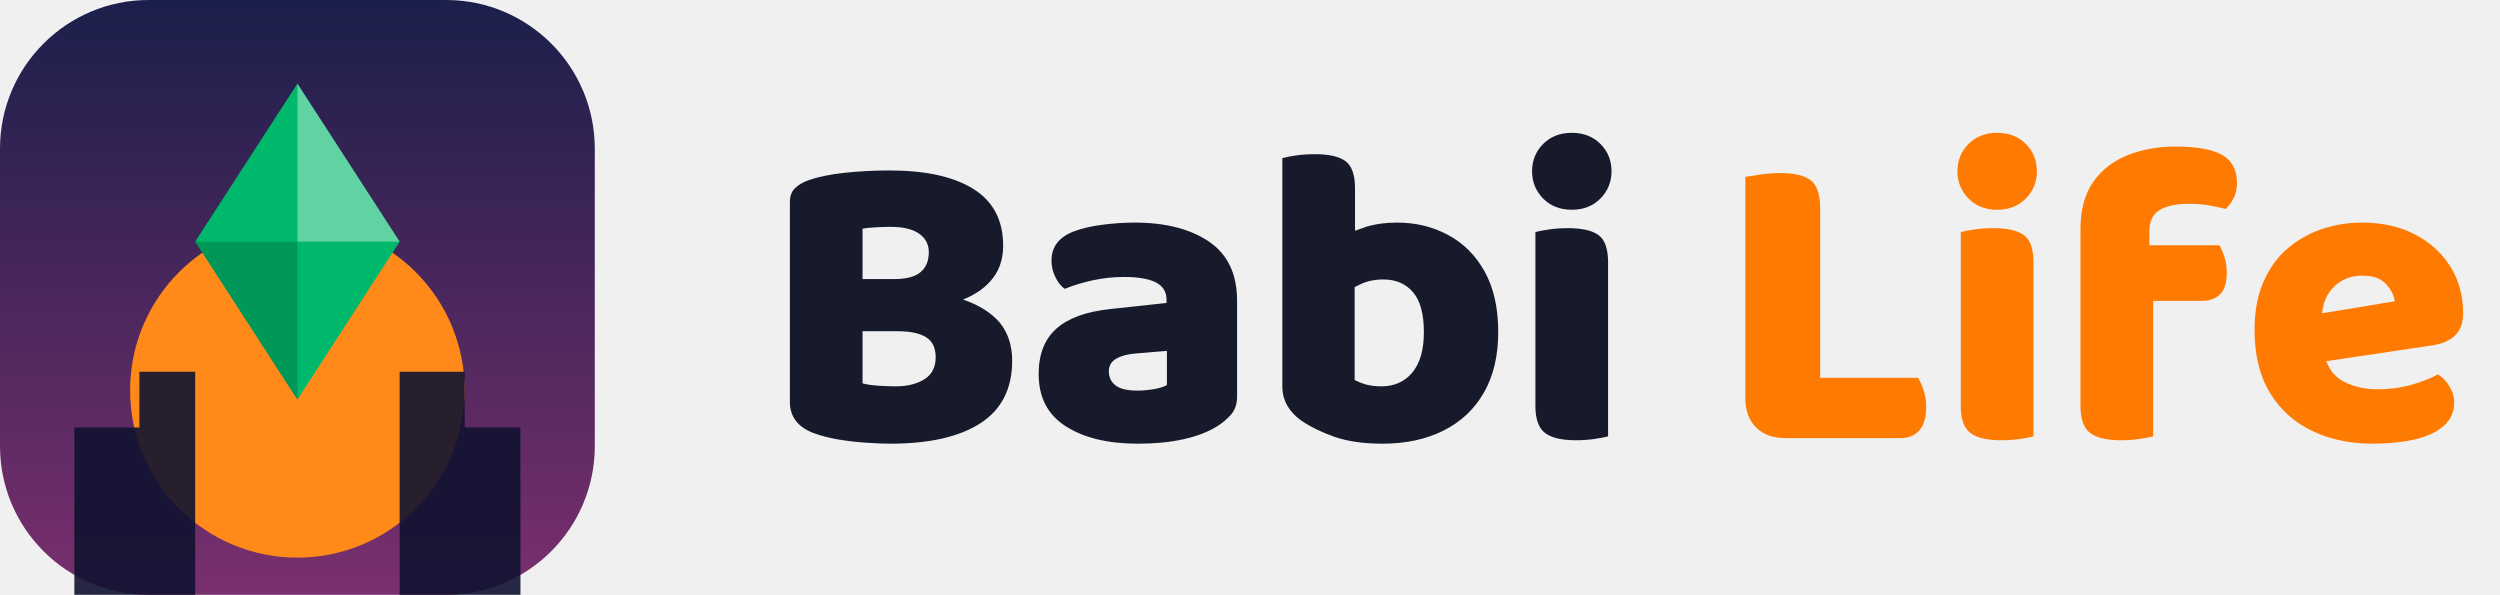
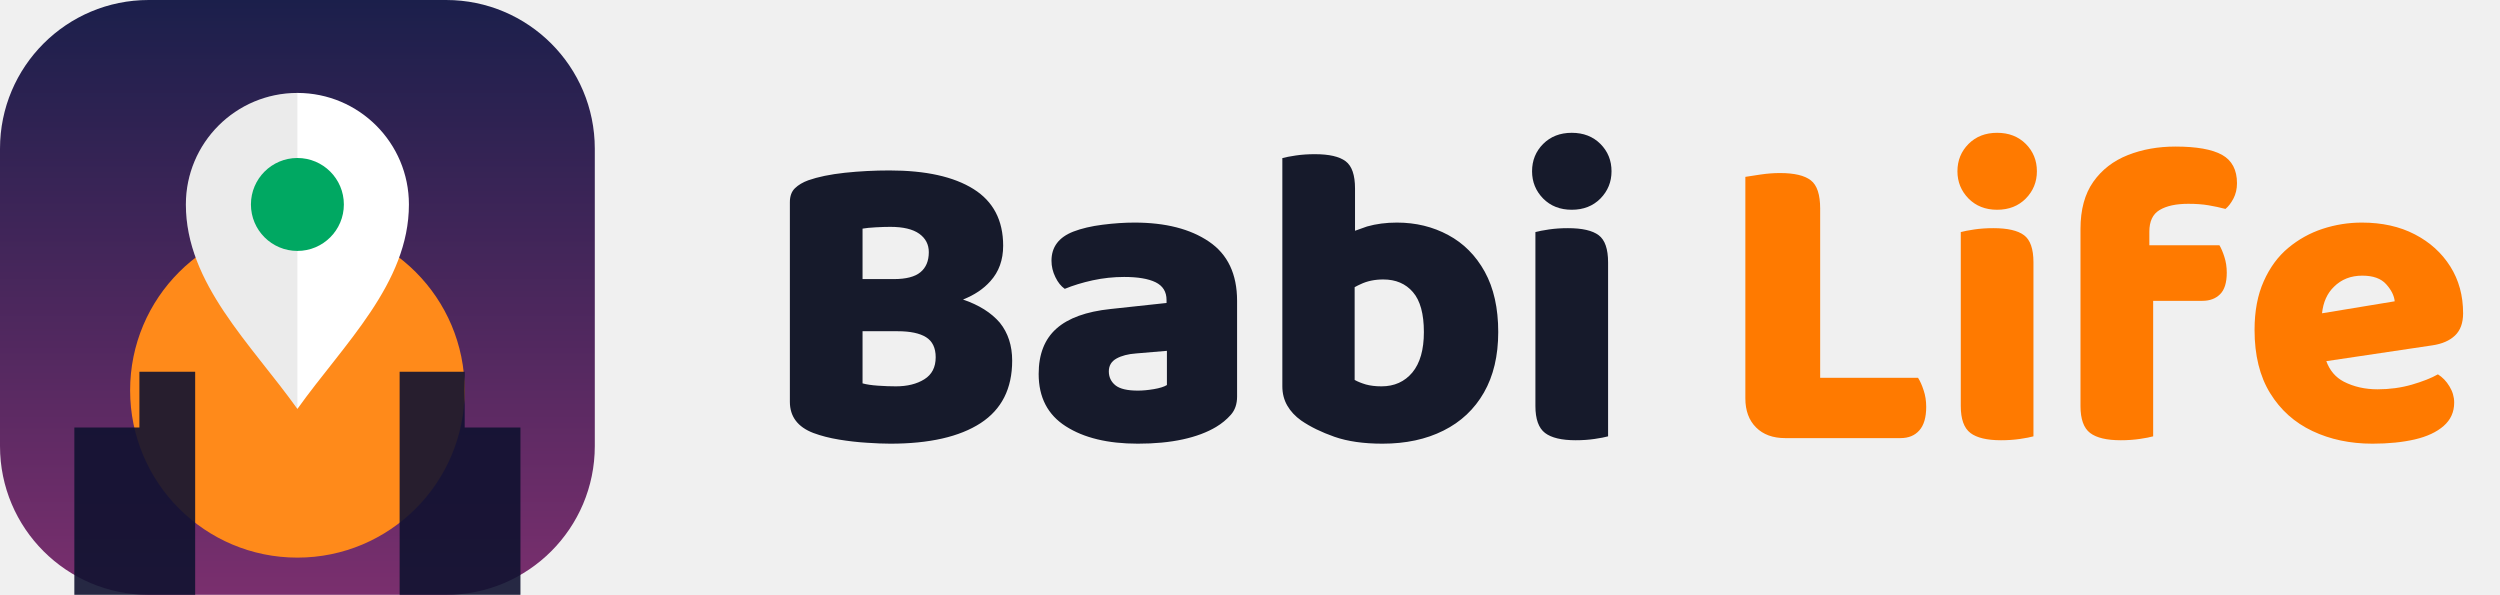
<svg xmlns="http://www.w3.org/2000/svg" viewBox="0 0 269 64">
  <defs>
    <linearGradient id="b" x1="0" y1="0" x2="0" y2="1">
      <stop offset="0" stop-color="#1b1f4b" />
      <stop offset="1" stop-color="#7a2f6e" />
    </linearGradient>
  </defs>
  <rect width="64" height="64" rx="16" fill="url(#b)" />
  <circle cx="32" cy="42" r="18" fill="#ff8a1a" />
  <path d="M8 64V46h7v-6h6v24M43 64V40h7v6h6v18" fill="#0f1230" opacity="0.9" />
-   <path d="M32 9 43 26 32 43 21 26Z" fill="#00b86b" />
-   <path d="M32 9 43 26H32Z" fill="#fff" opacity="0.38" />
-   <path d="M21 26h11v17Z" fill="#000" opacity="0.18" />
+   <path d="M32 44C27 37 20 30.5 20 22a12 12 0 0 1 24 0c0 8.5-7 15-12 22Z" fill="#fff" />
+   <path d="M32 44C27 37 20 30.5 20 22A12 12 0 0 1 32 10Z" fill="#000" opacity="0.08" />
+   <circle cx="32" cy="22" r="5" fill="#00a862" />
  <path d="M103.62 32.23L103.62 32.23Q106.20 33.11 107.58 34.72L107.58 34.72Q108.91 36.37 108.91 38.81L108.91 38.81Q108.91 43.32 105.51 45.53Q102.10 47.74 95.80 47.74L95.80 47.74Q94.74 47.74 93.27 47.64Q91.80 47.55 90.28 47.30Q88.76 47.05 87.52 46.59L87.52 46.59Q84.99 45.62 84.99 43.23L84.99 43.23L84.99 21.75Q84.99 20.78 85.54 20.25Q86.09 19.72 86.97 19.40L86.97 19.40Q88.53 18.85 90.90 18.59Q93.27 18.34 95.71 18.34L95.71 18.34Q101.55 18.34 104.75 20.34Q107.94 22.34 107.94 26.44L107.94 26.44Q107.94 28.74 106.56 30.26L106.56 30.26Q105.46 31.50 103.62 32.23ZM96.58 35.64L96.58 35.64L92.81 35.64L92.81 41.25Q93.45 41.43 94.49 41.50Q95.52 41.57 96.40 41.57L96.40 41.57Q98.24 41.57 99.46 40.81Q100.68 40.05 100.68 38.44L100.68 38.44Q100.68 36.93 99.64 36.28Q98.61 35.64 96.58 35.64ZM92.81 30.03L96.17 30.03Q98.15 30.03 99.04 29.29Q99.94 28.55 99.94 27.13L99.94 27.13Q99.94 25.89 98.91 25.15Q97.87 24.41 95.80 24.41L95.80 24.41Q95.11 24.41 94.21 24.46Q93.32 24.51 92.81 24.60L92.81 24.60L92.81 30.03ZM122.43 42.03L122.43 42.03Q123.22 42.03 124.16 41.87Q125.10 41.71 125.56 41.43L125.56 41.43L125.56 37.75L122.25 38.03Q120.96 38.12 120.13 38.58Q119.31 39.04 119.31 39.96L119.31 39.96Q119.31 40.88 120.02 41.46Q120.73 42.03 122.43 42.03ZM122.07 23.95L122.07 23.95Q127.08 23.95 130.09 26.00Q133.11 28.05 133.11 32.37L133.11 32.37L133.11 42.68Q133.11 43.87 132.44 44.63Q131.77 45.39 130.85 45.94L130.85 45.94Q129.38 46.82 127.26 47.28Q125.15 47.74 122.43 47.74L122.43 47.74Q117.60 47.74 114.68 45.87Q111.76 44.01 111.76 40.24L111.76 40.24Q111.76 37.06 113.67 35.36Q115.58 33.66 119.49 33.25L119.49 33.25L125.52 32.60L125.52 32.28Q125.52 30.95 124.34 30.37Q123.17 29.80 120.96 29.80L120.96 29.80Q119.26 29.80 117.58 30.16Q115.90 30.53 114.57 31.08L114.57 31.08Q113.97 30.67 113.56 29.82Q113.14 28.97 113.14 28.05L113.14 28.05Q113.14 25.84 115.49 24.92L115.49 24.92Q116.82 24.41 118.64 24.18Q120.46 23.95 122.07 23.95ZM150.31 23.95L150.31 23.95Q153.35 23.95 155.83 25.29Q158.31 26.62 159.76 29.24Q161.21 31.87 161.21 35.73L161.21 35.73Q161.21 39.55 159.67 42.24Q158.13 44.93 155.32 46.33Q152.52 47.74 148.75 47.74L148.75 47.74Q145.71 47.74 143.59 47Q141.48 46.26 140.01 45.25L140.01 45.25Q139.04 44.56 138.51 43.64Q137.98 42.72 137.98 41.57L137.98 41.57L137.98 17.01Q138.49 16.87 139.43 16.73Q140.37 16.59 141.48 16.59L141.48 16.59Q143.78 16.59 144.79 17.35Q145.80 18.11 145.80 20.27L145.80 20.27L145.80 24.83Q146.40 24.60 147.09 24.37L147.09 24.37Q148.56 23.95 150.31 23.95ZM145.76 30.90L145.76 30.90L145.76 40.88Q146.26 41.16 146.97 41.37Q147.69 41.57 148.65 41.57L148.65 41.57Q150.72 41.57 151.97 40.08Q153.21 38.58 153.21 35.73L153.21 35.73Q153.21 32.79 152.03 31.43Q150.86 30.07 148.84 30.07L148.84 30.07Q147.46 30.07 146.40 30.58L146.40 30.58Q146.08 30.72 145.76 30.90ZM165.21 43.69L165.21 34.86L165.21 24.97Q165.72 24.83 166.66 24.69Q167.61 24.55 168.71 24.55L168.71 24.55Q171.01 24.55 172.02 25.31Q173.03 26.07 173.03 28.23L173.03 28.23L173.03 46.95Q172.53 47.09 171.58 47.23Q170.64 47.37 169.54 47.37L169.54 47.37Q167.28 47.37 166.25 46.59Q165.21 45.80 165.21 43.69L165.21 43.69ZM164.85 18.43L164.85 18.43Q164.85 16.69 166.04 15.49Q167.24 14.29 169.12 14.29Q171.01 14.29 172.21 15.49Q173.40 16.69 173.40 18.43L173.40 18.43Q173.40 20.14 172.21 21.36Q171.01 22.57 169.12 22.57Q167.24 22.57 166.04 21.36Q164.85 20.14 164.85 18.43Z" fill="#161a2b" />
  <path d="M204.50 47.14L192.08 47.14Q190.10 47.14 188.95 45.99Q187.80 44.84 187.80 42.86L187.80 42.86L187.80 19.03Q188.35 18.94 189.43 18.78Q190.51 18.62 191.53 18.62L191.53 18.62Q193.83 18.62 194.84 19.40Q195.85 20.18 195.85 22.44L195.85 22.44L195.85 40.65L206.38 40.65Q206.71 41.16 206.98 41.99Q207.26 42.81 207.26 43.78L207.26 43.78Q207.26 45.48 206.52 46.31Q205.79 47.14 204.50 47.14L204.50 47.14ZM210.98 43.69L210.98 34.86L210.98 24.97Q211.49 24.83 212.43 24.69Q213.38 24.55 214.48 24.55L214.48 24.55Q216.78 24.55 217.79 25.31Q218.80 26.07 218.80 28.23L218.80 28.23L218.80 46.95Q218.30 47.09 217.36 47.23Q216.41 47.37 215.31 47.37L215.31 47.37Q213.05 47.37 212.02 46.59Q210.98 45.80 210.98 43.69L210.98 43.69ZM210.62 18.43L210.62 18.43Q210.62 16.69 211.81 15.49Q213.01 14.29 214.89 14.29Q216.78 14.29 217.98 15.49Q219.17 16.69 219.17 18.43L219.17 18.43Q219.17 20.14 217.98 21.36Q216.78 22.57 214.89 22.57Q213.01 22.57 211.81 21.36Q210.62 20.14 210.62 18.43ZM231.27 24.92L231.27 24.92L231.27 26.39L238.81 26.39Q239.09 26.85 239.34 27.63Q239.60 28.42 239.60 29.34L239.60 29.34Q239.60 30.95 238.88 31.66Q238.17 32.37 236.97 32.37L236.97 32.37L231.68 32.37L231.68 46.95Q231.18 47.09 230.24 47.23Q229.29 47.37 228.19 47.37L228.19 47.37Q225.93 47.37 224.90 46.59Q223.86 45.80 223.86 43.69L223.86 43.69L223.86 24.64Q223.86 21.52 225.24 19.56Q226.62 17.61 228.95 16.69Q231.27 15.77 234.08 15.77L234.08 15.77Q237.48 15.77 239.09 16.66Q240.70 17.56 240.70 19.72L240.70 19.72Q240.70 20.64 240.31 21.38Q239.92 22.11 239.46 22.48L239.46 22.48Q238.58 22.25 237.64 22.09Q236.70 21.93 235.46 21.93L235.46 21.93Q233.48 21.93 232.37 22.60Q231.27 23.26 231.27 24.92ZM261.72 37.16L250.31 38.86Q250.87 40.38 252.20 41.07L252.20 41.07Q253.81 41.89 255.83 41.89L255.83 41.89Q257.77 41.89 259.51 41.39Q261.26 40.88 262.32 40.28L262.32 40.28Q263.06 40.74 263.56 41.57Q264.07 42.40 264.07 43.32L264.07 43.32Q264.07 44.84 262.94 45.83Q261.81 46.82 259.84 47.28Q257.86 47.74 255.28 47.74L255.28 47.74Q251.69 47.74 248.82 46.38Q245.94 45.02 244.27 42.31Q242.59 39.59 242.59 35.50L242.59 35.50Q242.59 32.46 243.58 30.26Q244.56 28.05 246.22 26.67Q247.88 25.29 249.92 24.62Q251.97 23.95 254.13 23.95L254.13 23.95Q257.40 23.95 259.84 25.22Q262.27 26.48 263.65 28.67Q265.03 30.85 265.03 33.71L265.03 33.71Q265.03 35.27 264.16 36.10Q263.29 36.93 261.72 37.16L261.72 37.16ZM249.85 33.71L249.85 33.71L257.67 32.42Q257.58 31.50 256.75 30.58Q255.93 29.66 254.18 29.66L254.18 29.66Q252.34 29.66 251.14 30.85L251.14 30.85Q250.04 31.91 249.85 33.71Z" fill="#ff7a00" />
</svg>
